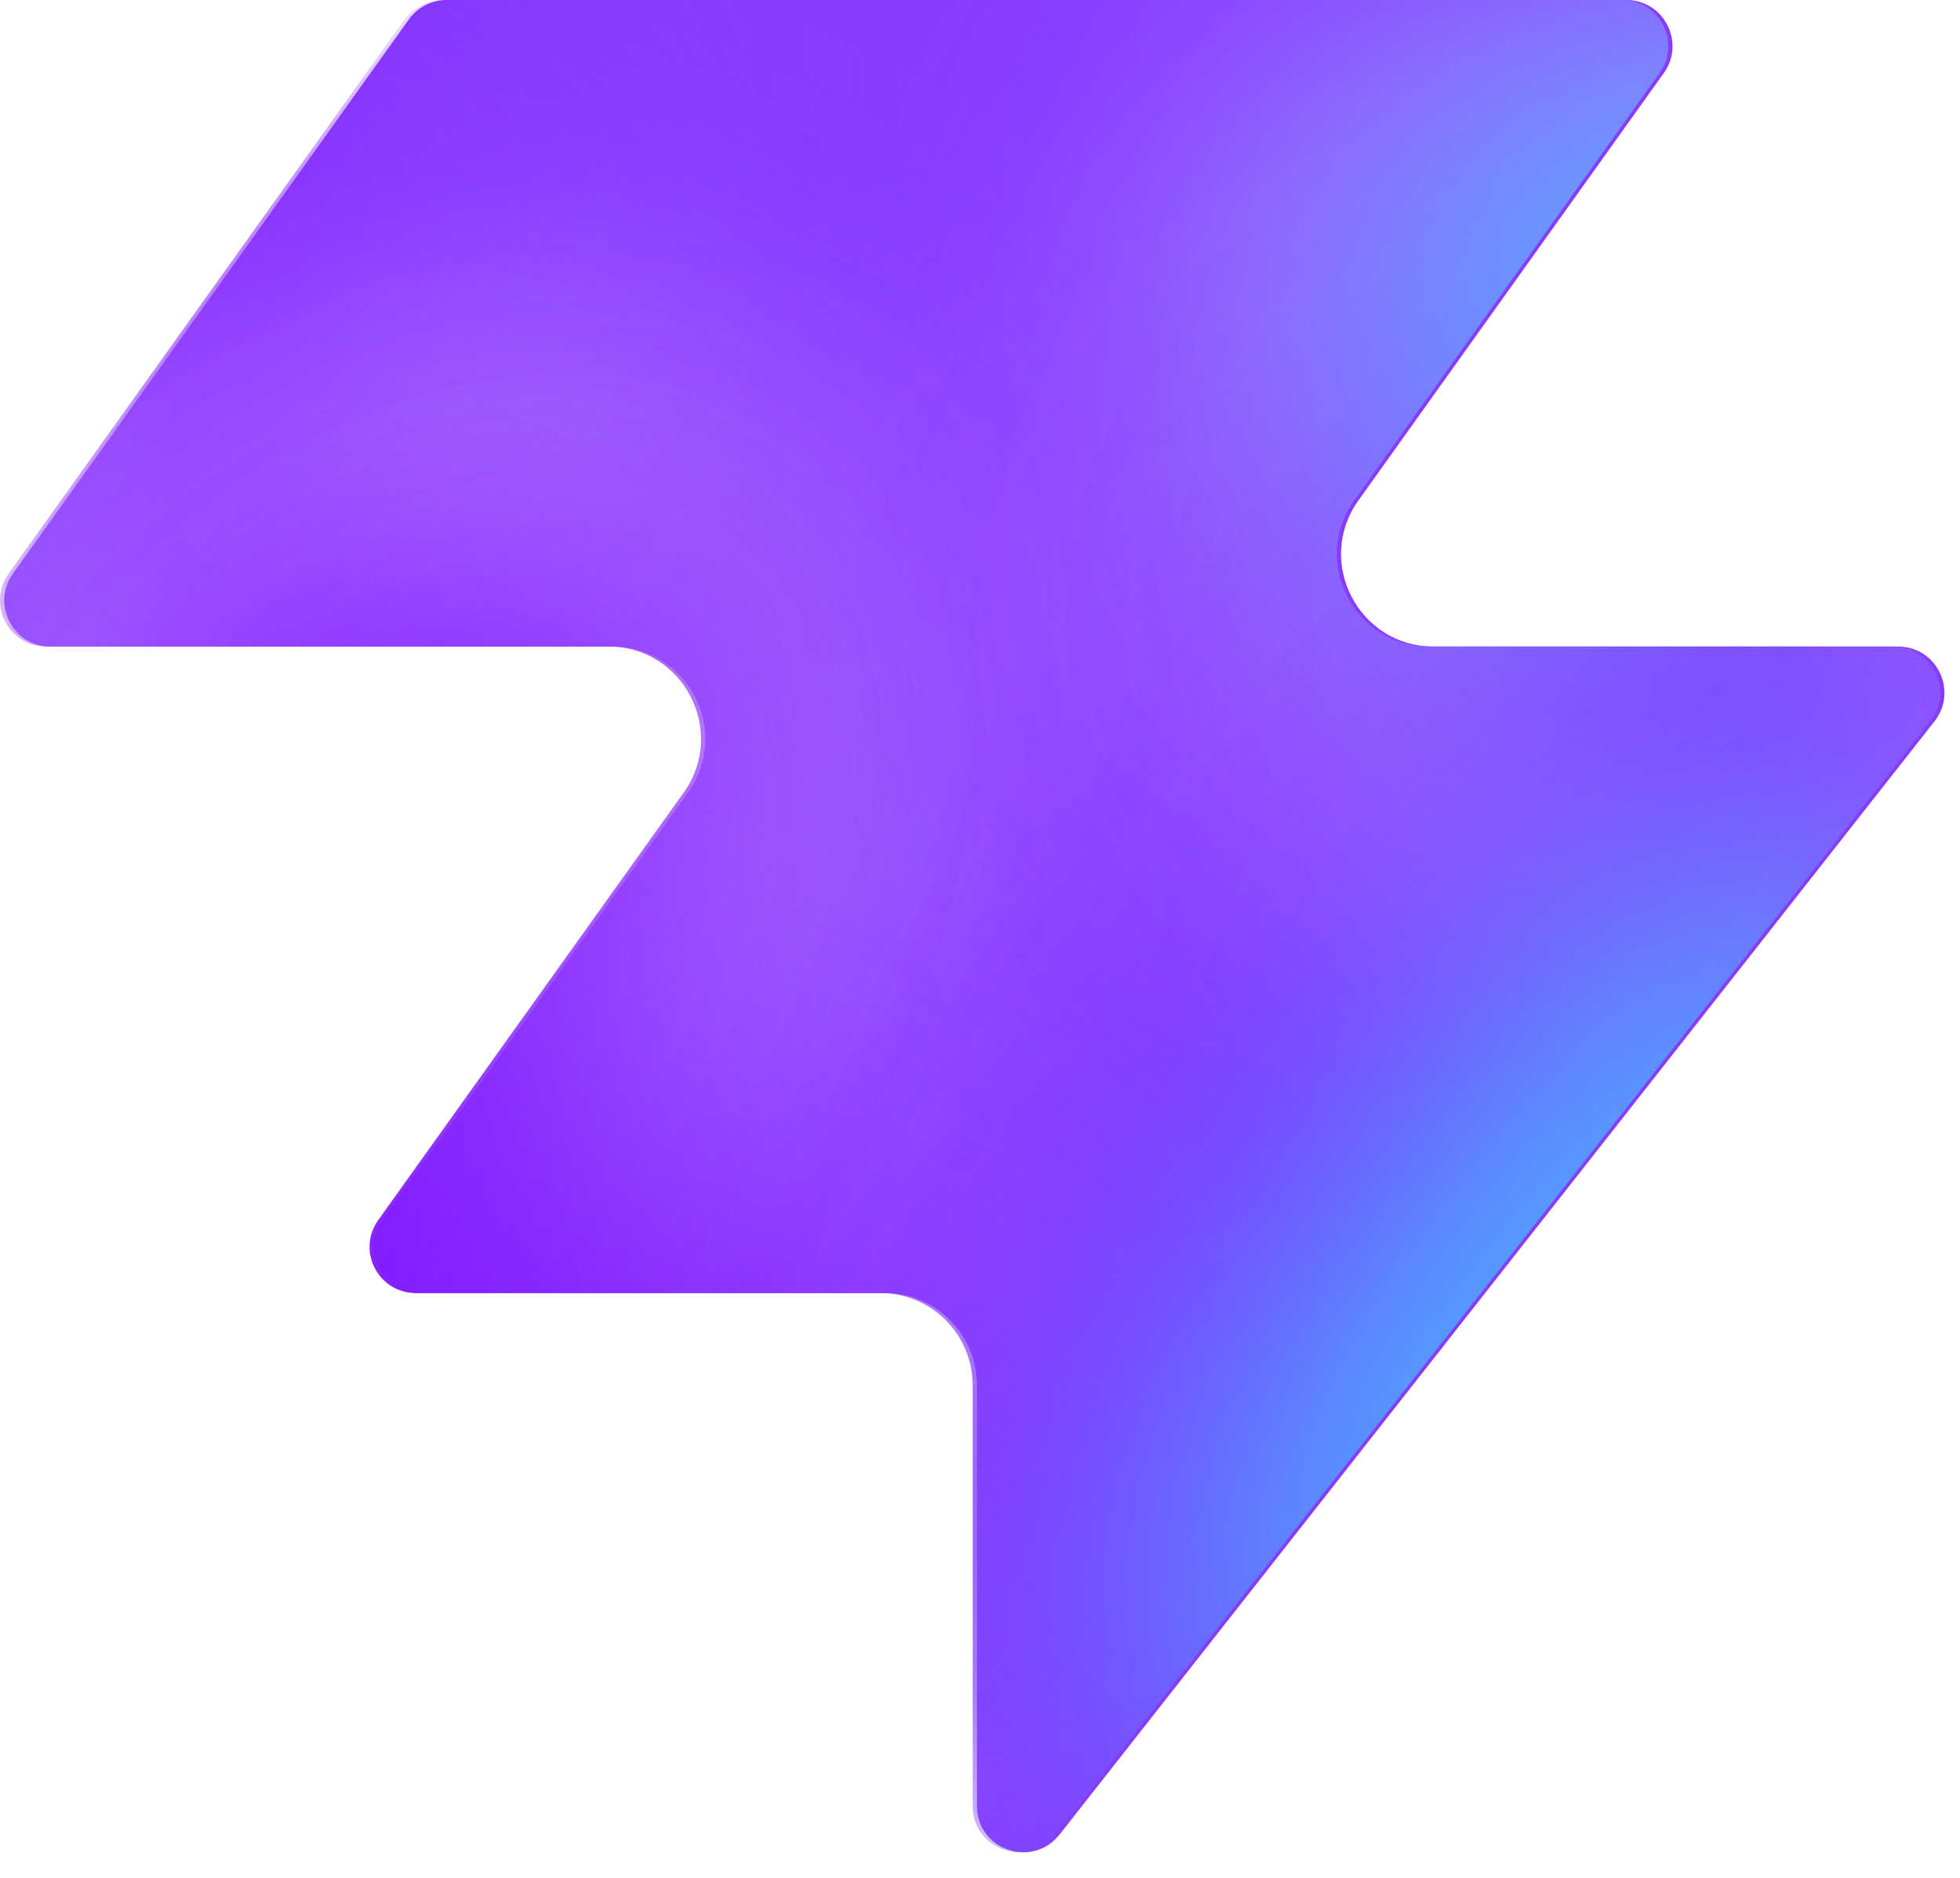
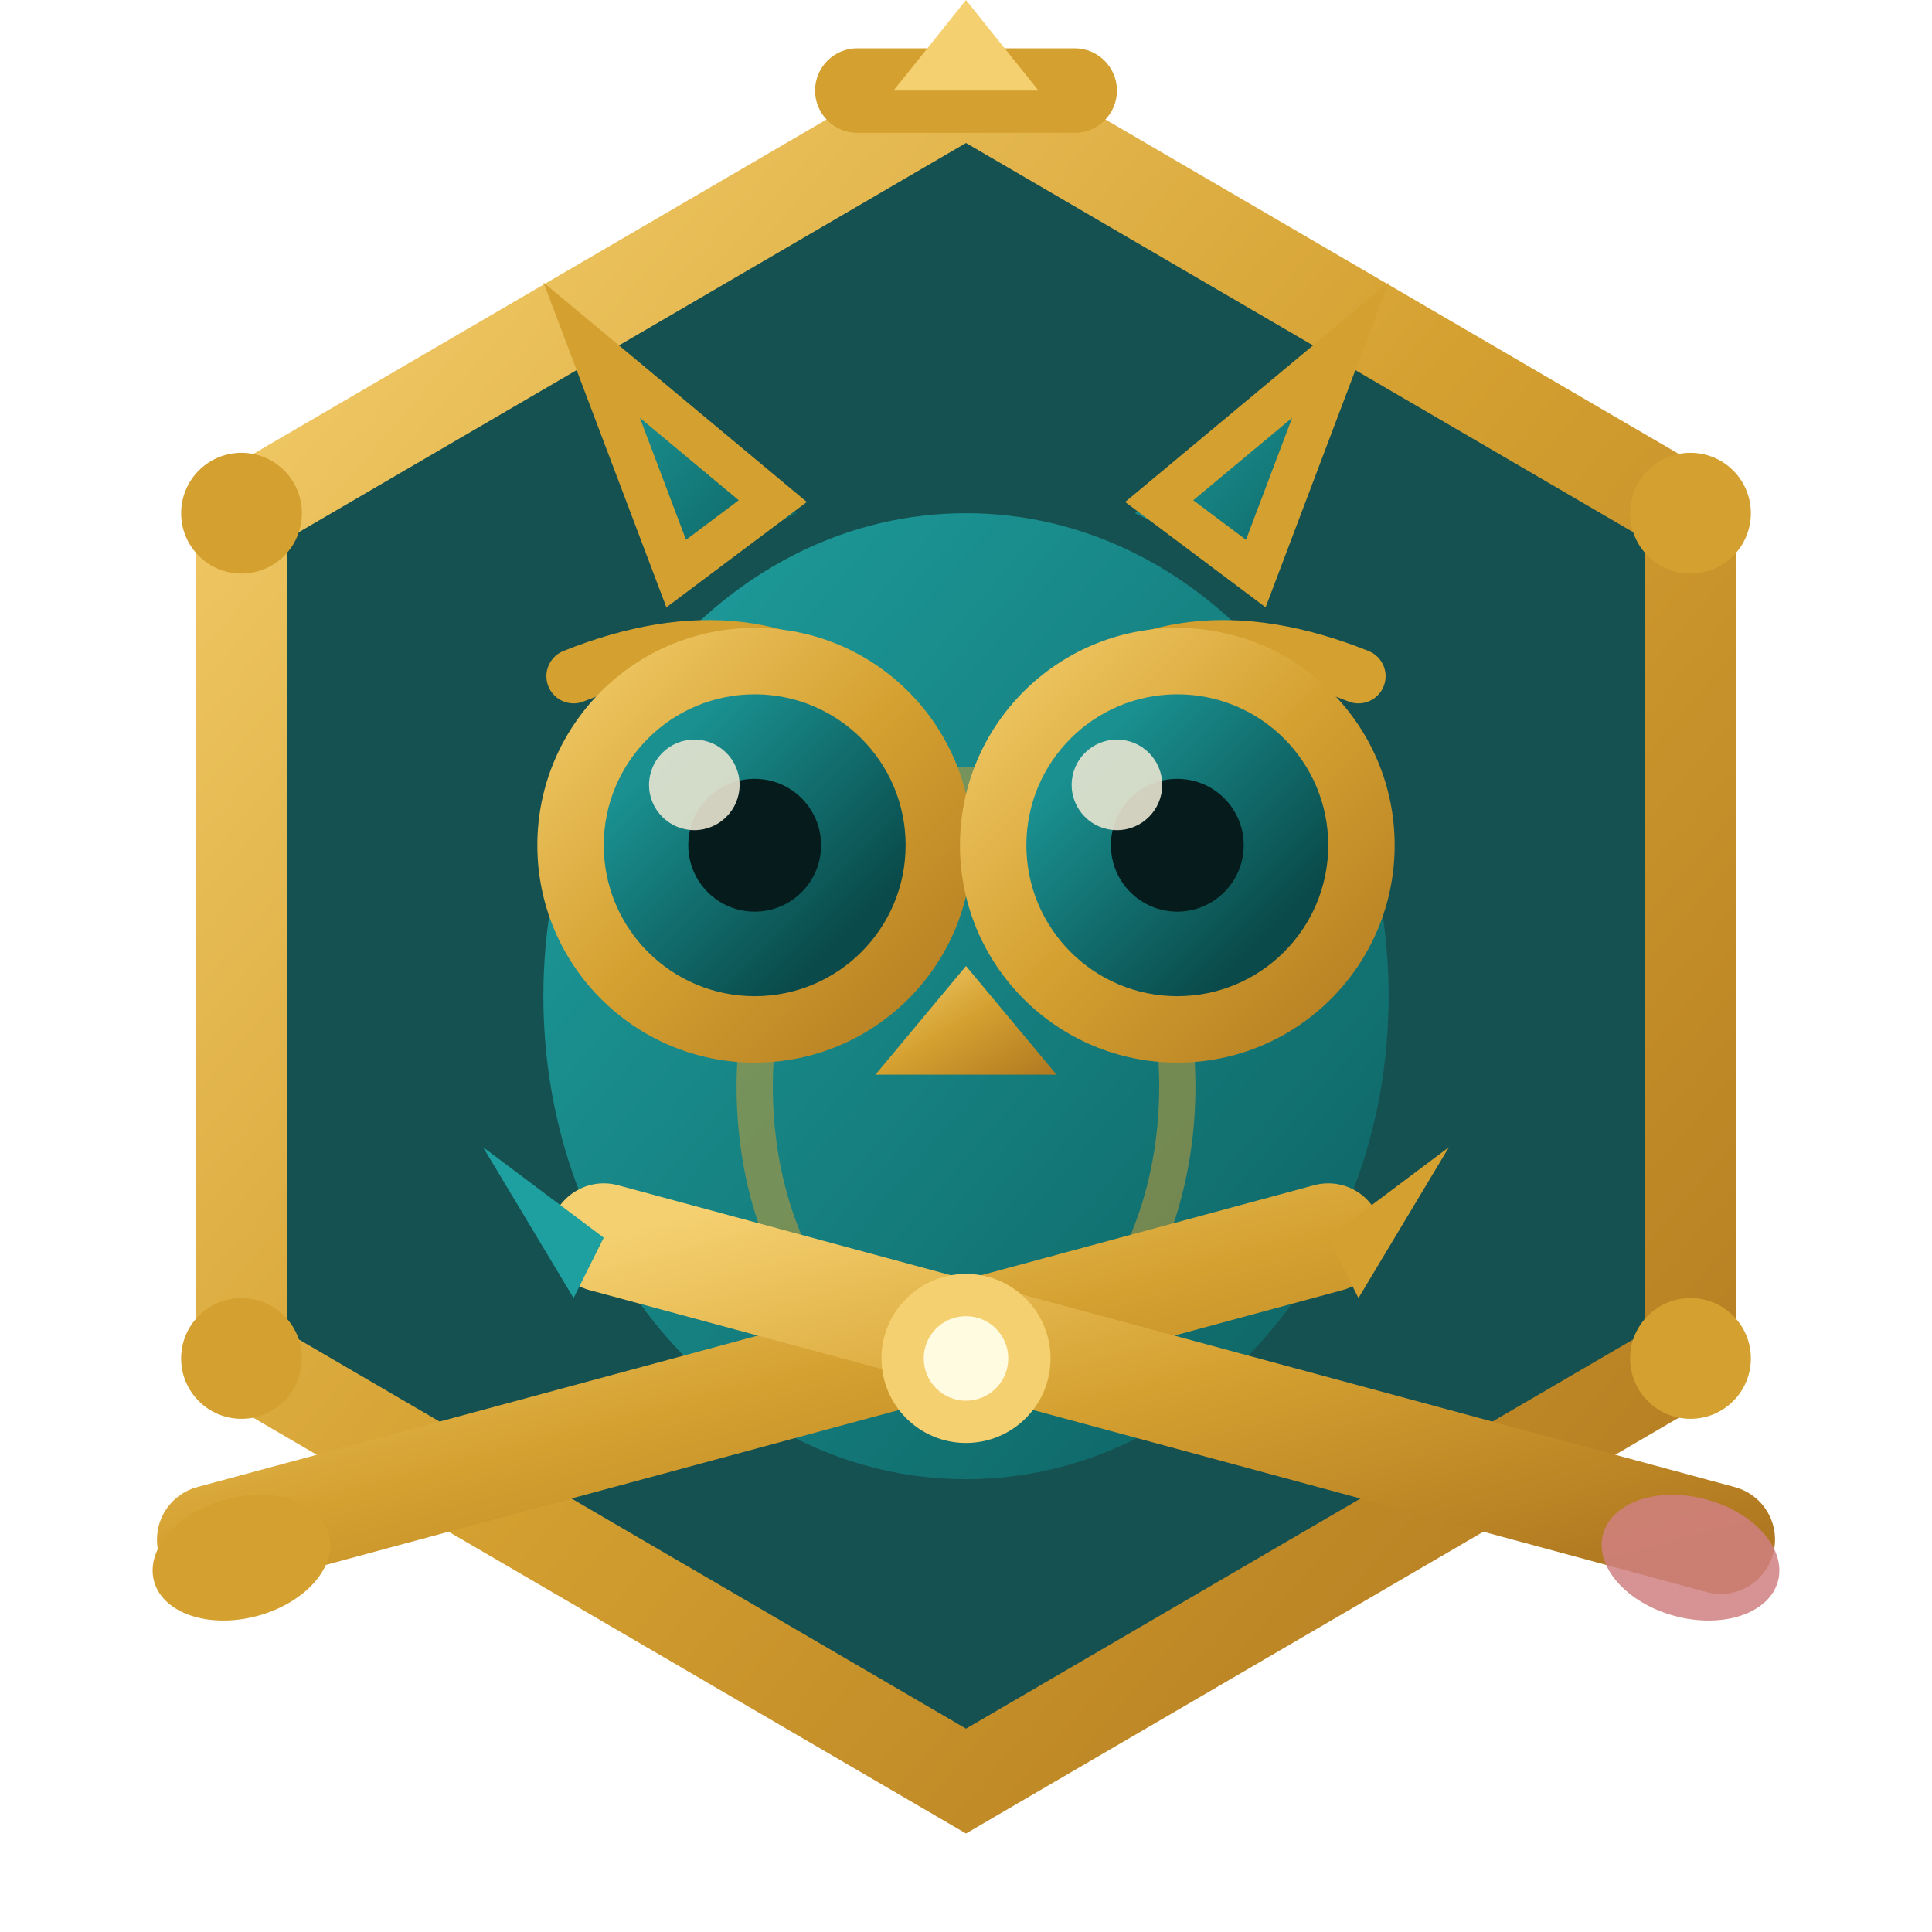
- <svg xmlns="http://www.w3.org/2000/svg" width="48" height="46" fill="none" viewBox="0 0 48 46">
-   <path fill="#863bff" d="M25.946 44.938c-.664.845-2.021.375-2.021-.698V33.937a2.26 2.26 0 0 0-2.262-2.262H10.287c-.92 0-1.456-1.04-.92-1.788l7.48-10.471c1.07-1.497 0-3.578-1.842-3.578H1.237c-.92 0-1.456-1.04-.92-1.788L10.013.474c.214-.297.556-.474.92-.474h28.894c.92 0 1.456 1.04.92 1.788l-7.48 10.471c-1.07 1.498 0 3.579 1.842 3.579h11.377c.943 0 1.473 1.088.89 1.83L25.947 44.94z" style="fill:#863bff;fill:color(display-p3 .525 .23 1);fill-opacity:1" />
-   <mask id="a" width="48" height="46" x="0" y="0" maskUnits="userSpaceOnUse" style="mask-type:alpha">
-     <path fill="#000" d="M25.842 44.938c-.664.844-2.021.375-2.021-.698V33.937a2.26 2.26 0 0 0-2.262-2.262H10.183c-.92 0-1.456-1.04-.92-1.788l7.48-10.471c1.07-1.498 0-3.579-1.842-3.579H1.133c-.92 0-1.456-1.04-.92-1.787L9.91.473c.214-.297.556-.474.92-.474h28.894c.92 0 1.456 1.04.92 1.788l-7.48 10.471c-1.07 1.498 0 3.578 1.842 3.578h11.377c.943 0 1.473 1.088.89 1.832L25.843 44.94z" style="fill:#000;fill-opacity:1" />
-   </mask>
-   <g mask="url(#a)">
-     <g filter="url(#b)">
-       <ellipse cx="5.508" cy="14.704" fill="#ede6ff" rx="5.508" ry="14.704" style="fill:#ede6ff;fill:color(display-p3 .927 .903 1);fill-opacity:1" transform="matrix(.00324 1 1 -.00324 -4.47 31.516)" />
-     </g>
-     <g filter="url(#c)">
-       <ellipse cx="10.399" cy="29.851" fill="#ede6ff" rx="10.399" ry="29.851" style="fill:#ede6ff;fill:color(display-p3 .927 .903 1);fill-opacity:1" transform="matrix(.00324 1 1 -.00324 -39.328 7.883)" />
-     </g>
-     <g filter="url(#d)">
-       <ellipse cx="5.508" cy="30.487" fill="#7e14ff" rx="5.508" ry="30.487" style="fill:#7e14ff;fill:color(display-p3 .492 .077 1);fill-opacity:1" transform="rotate(89.814 -25.913 -14.639)scale(1 -1)" />
-     </g>
-     <g filter="url(#e)">
-       <ellipse cx="5.508" cy="30.599" fill="#7e14ff" rx="5.508" ry="30.599" style="fill:#7e14ff;fill:color(display-p3 .492 .077 1);fill-opacity:1" transform="rotate(89.814 -32.644 -3.334)scale(1 -1)" />
-     </g>
-     <g filter="url(#f)">
-       <ellipse cx="5.508" cy="30.599" fill="#7e14ff" rx="5.508" ry="30.599" style="fill:#7e14ff;fill:color(display-p3 .492 .077 1);fill-opacity:1" transform="matrix(.00324 1 1 -.00324 -34.34 30.47)" />
-     </g>
-     <g filter="url(#g)">
-       <ellipse cx="14.072" cy="22.078" fill="#ede6ff" rx="14.072" ry="22.078" style="fill:#ede6ff;fill:color(display-p3 .927 .903 1);fill-opacity:1" transform="rotate(93.35 24.506 48.493)scale(-1 1)" />
-     </g>
-     <g filter="url(#h)">
-       <ellipse cx="3.47" cy="21.501" fill="#7e14ff" rx="3.47" ry="21.501" style="fill:#7e14ff;fill:color(display-p3 .492 .077 1);fill-opacity:1" transform="rotate(89.009 28.708 47.59)scale(-1 1)" />
-     </g>
-     <g filter="url(#i)">
-       <ellipse cx="3.47" cy="21.501" fill="#7e14ff" rx="3.47" ry="21.501" style="fill:#7e14ff;fill:color(display-p3 .492 .077 1);fill-opacity:1" transform="rotate(89.009 28.708 47.59)scale(-1 1)" />
-     </g>
-     <g filter="url(#j)">
-       <ellipse cx=".387" cy="8.972" fill="#7e14ff" rx="4.407" ry="29.108" style="fill:#7e14ff;fill:color(display-p3 .492 .077 1);fill-opacity:1" transform="rotate(39.51 .387 8.972)" />
-     </g>
-     <g filter="url(#k)">
-       <ellipse cx="47.523" cy="-6.092" fill="#7e14ff" rx="4.407" ry="29.108" style="fill:#7e14ff;fill:color(display-p3 .492 .077 1);fill-opacity:1" transform="rotate(37.892 47.523 -6.092)" />
-     </g>
-     <g filter="url(#l)">
-       <ellipse cx="41.412" cy="6.333" fill="#47bfff" rx="5.971" ry="9.665" style="fill:#47bfff;fill:color(display-p3 .28 .748 1);fill-opacity:1" transform="rotate(37.892 41.412 6.333)" />
-     </g>
-     <g filter="url(#m)">
-       <ellipse cx="-1.879" cy="38.332" fill="#7e14ff" rx="4.407" ry="29.108" style="fill:#7e14ff;fill:color(display-p3 .492 .077 1);fill-opacity:1" transform="rotate(37.892 -1.88 38.332)" />
-     </g>
-     <g filter="url(#n)">
-       <ellipse cx="-1.879" cy="38.332" fill="#7e14ff" rx="4.407" ry="29.108" style="fill:#7e14ff;fill:color(display-p3 .492 .077 1);fill-opacity:1" transform="rotate(37.892 -1.88 38.332)" />
-     </g>
-     <g filter="url(#o)">
-       <ellipse cx="35.651" cy="29.907" fill="#7e14ff" rx="4.407" ry="29.108" style="fill:#7e14ff;fill:color(display-p3 .492 .077 1);fill-opacity:1" transform="rotate(37.892 35.651 29.907)" />
-     </g>
-     <g filter="url(#p)">
-       <ellipse cx="38.418" cy="32.4" fill="#47bfff" rx="5.971" ry="15.297" style="fill:#47bfff;fill:color(display-p3 .28 .748 1);fill-opacity:1" transform="rotate(37.892 38.418 32.4)" />
-     </g>
-   </g>
+ <svg xmlns="http://www.w3.org/2000/svg" viewBox="0 0 32 32" width="32" height="32">
  <defs>
-     <filter id="b" width="60.045" height="41.654" x="-19.77" y="16.149" color-interpolation-filters="sRGB" filterUnits="userSpaceOnUse">
-       <feFlood flood-opacity="0" result="BackgroundImageFix" />
-       <feBlend in="SourceGraphic" in2="BackgroundImageFix" result="shape" />
-       <feGaussianBlur result="effect1_foregroundBlur_2002_17158" stdDeviation="7.659" />
-     </filter>
-     <filter id="c" width="90.34" height="51.437" x="-54.613" y="-7.533" color-interpolation-filters="sRGB" filterUnits="userSpaceOnUse">
-       <feFlood flood-opacity="0" result="BackgroundImageFix" />
-       <feBlend in="SourceGraphic" in2="BackgroundImageFix" result="shape" />
-       <feGaussianBlur result="effect1_foregroundBlur_2002_17158" stdDeviation="7.659" />
-     </filter>
-     <filter id="d" width="79.355" height="29.4" x="-49.64" y="2.03" color-interpolation-filters="sRGB" filterUnits="userSpaceOnUse">
-       <feFlood flood-opacity="0" result="BackgroundImageFix" />
-       <feBlend in="SourceGraphic" in2="BackgroundImageFix" result="shape" />
-       <feGaussianBlur result="effect1_foregroundBlur_2002_17158" stdDeviation="4.596" />
-     </filter>
-     <filter id="e" width="79.579" height="29.4" x="-45.045" y="20.029" color-interpolation-filters="sRGB" filterUnits="userSpaceOnUse">
-       <feFlood flood-opacity="0" result="BackgroundImageFix" />
-       <feBlend in="SourceGraphic" in2="BackgroundImageFix" result="shape" />
-       <feGaussianBlur result="effect1_foregroundBlur_2002_17158" stdDeviation="4.596" />
-     </filter>
-     <filter id="f" width="79.579" height="29.4" x="-43.513" y="21.178" color-interpolation-filters="sRGB" filterUnits="userSpaceOnUse">
-       <feFlood flood-opacity="0" result="BackgroundImageFix" />
-       <feBlend in="SourceGraphic" in2="BackgroundImageFix" result="shape" />
-       <feGaussianBlur result="effect1_foregroundBlur_2002_17158" stdDeviation="4.596" />
-     </filter>
-     <filter id="g" width="74.749" height="58.852" x="15.756" y="-17.901" color-interpolation-filters="sRGB" filterUnits="userSpaceOnUse">
-       <feFlood flood-opacity="0" result="BackgroundImageFix" />
-       <feBlend in="SourceGraphic" in2="BackgroundImageFix" result="shape" />
-       <feGaussianBlur result="effect1_foregroundBlur_2002_17158" stdDeviation="7.659" />
-     </filter>
-     <filter id="h" width="61.377" height="25.362" x="23.548" y="2.284" color-interpolation-filters="sRGB" filterUnits="userSpaceOnUse">
-       <feFlood flood-opacity="0" result="BackgroundImageFix" />
-       <feBlend in="SourceGraphic" in2="BackgroundImageFix" result="shape" />
-       <feGaussianBlur result="effect1_foregroundBlur_2002_17158" stdDeviation="4.596" />
-     </filter>
-     <filter id="i" width="61.377" height="25.362" x="23.548" y="2.284" color-interpolation-filters="sRGB" filterUnits="userSpaceOnUse">
-       <feFlood flood-opacity="0" result="BackgroundImageFix" />
-       <feBlend in="SourceGraphic" in2="BackgroundImageFix" result="shape" />
-       <feGaussianBlur result="effect1_foregroundBlur_2002_17158" stdDeviation="4.596" />
-     </filter>
-     <filter id="j" width="56.045" height="63.649" x="-27.636" y="-22.853" color-interpolation-filters="sRGB" filterUnits="userSpaceOnUse">
-       <feFlood flood-opacity="0" result="BackgroundImageFix" />
-       <feBlend in="SourceGraphic" in2="BackgroundImageFix" result="shape" />
-       <feGaussianBlur result="effect1_foregroundBlur_2002_17158" stdDeviation="4.596" />
-     </filter>
-     <filter id="k" width="54.814" height="64.646" x="20.116" y="-38.415" color-interpolation-filters="sRGB" filterUnits="userSpaceOnUse">
-       <feFlood flood-opacity="0" result="BackgroundImageFix" />
-       <feBlend in="SourceGraphic" in2="BackgroundImageFix" result="shape" />
-       <feGaussianBlur result="effect1_foregroundBlur_2002_17158" stdDeviation="4.596" />
-     </filter>
-     <filter id="l" width="33.541" height="35.313" x="24.641" y="-11.323" color-interpolation-filters="sRGB" filterUnits="userSpaceOnUse">
-       <feFlood flood-opacity="0" result="BackgroundImageFix" />
-       <feBlend in="SourceGraphic" in2="BackgroundImageFix" result="shape" />
-       <feGaussianBlur result="effect1_foregroundBlur_2002_17158" stdDeviation="4.596" />
-     </filter>
-     <filter id="m" width="54.814" height="64.646" x="-29.286" y="6.009" color-interpolation-filters="sRGB" filterUnits="userSpaceOnUse">
-       <feFlood flood-opacity="0" result="BackgroundImageFix" />
-       <feBlend in="SourceGraphic" in2="BackgroundImageFix" result="shape" />
-       <feGaussianBlur result="effect1_foregroundBlur_2002_17158" stdDeviation="4.596" />
-     </filter>
-     <filter id="n" width="54.814" height="64.646" x="-29.286" y="6.009" color-interpolation-filters="sRGB" filterUnits="userSpaceOnUse">
-       <feFlood flood-opacity="0" result="BackgroundImageFix" />
-       <feBlend in="SourceGraphic" in2="BackgroundImageFix" result="shape" />
-       <feGaussianBlur result="effect1_foregroundBlur_2002_17158" stdDeviation="4.596" />
-     </filter>
-     <filter id="o" width="54.814" height="64.646" x="8.244" y="-2.416" color-interpolation-filters="sRGB" filterUnits="userSpaceOnUse">
-       <feFlood flood-opacity="0" result="BackgroundImageFix" />
-       <feBlend in="SourceGraphic" in2="BackgroundImageFix" result="shape" />
-       <feGaussianBlur result="effect1_foregroundBlur_2002_17158" stdDeviation="4.596" />
-     </filter>
-     <filter id="p" width="39.409" height="43.623" x="18.713" y="10.588" color-interpolation-filters="sRGB" filterUnits="userSpaceOnUse">
-       <feFlood flood-opacity="0" result="BackgroundImageFix" />
-       <feBlend in="SourceGraphic" in2="BackgroundImageFix" result="shape" />
-       <feGaussianBlur result="effect1_foregroundBlur_2002_17158" stdDeviation="4.596" />
-     </filter>
+     <linearGradient id="fav-gold" x1="0%" y1="0%" x2="100%" y2="100%">
+       <stop offset="0%" style="stop-color:#f5d070" />
+       <stop offset="50%" style="stop-color:#d4a030" />
+       <stop offset="100%" style="stop-color:#b07820" />
+     </linearGradient>
+     <linearGradient id="fav-teal" x1="0%" y1="0%" x2="100%" y2="100%">
+       <stop offset="0%" style="stop-color:#1fa0a0" />
+       <stop offset="100%" style="stop-color:#0d6060" />
+     </linearGradient>
+     <linearGradient id="fav-eye" x1="20%" y1="20%" x2="80%" y2="80%">
+       <stop offset="0%" style="stop-color:#1a9090" />
+       <stop offset="100%" style="stop-color:#0a4a4a" />
+     </linearGradient>
  </defs>
+   <polygon points="16,1.5 28,8.5 28,22.5 16,29.5 4,22.5 4,8.5" fill="#0a4848" opacity="0.95" />
+   <polygon points="16,1.5 28,8.5 28,22.5 16,29.5 4,22.5 4,8.5" fill="none" stroke="url(#fav-gold)" stroke-width="1.5" />
+   <rect x="13.5" y="0.8" width="5" height="1.4" rx="0.7" fill="#d4a030" />
+   <polygon points="16,0 17.2,1.5 14.8,1.5" fill="#f5d070" />
+   <circle cx="4" cy="8.5" r="1" fill="#d4a030" />
+   <circle cx="28" cy="8.5" r="1" fill="#d4a030" />
+   <circle cx="4" cy="22.5" r="1" fill="#d4a030" />
+   <circle cx="28" cy="22.5" r="1" fill="#d4a030" />
+   <polygon points="11.2,9.5 9.5,5.5 13.2,8.5" fill="url(#fav-teal)" />
+   <polygon points="11.2,9.5 9.8,5.8 12.8,8.3" fill="none" stroke="#d4a030" stroke-width="0.7" />
+   <polygon points="20.8,9.5 22.5,5.5 18.8,8.5" fill="url(#fav-teal)" />
+   <polygon points="20.8,9.5 22.2,5.8 19.2,8.3" fill="none" stroke="#d4a030" stroke-width="0.7" />
+   <ellipse cx="16" cy="16.5" rx="7" ry="8" fill="url(#fav-teal)" />
+   <ellipse cx="16" cy="18" rx="3.5" ry="5" fill="none" stroke="#d4a030" stroke-width="0.6" opacity="0.5" />
+   <path d="M9.5,11.2 Q12.5,10 14.5,11.8" fill="none" stroke="#d4a030" stroke-width="0.9" stroke-linecap="round" />
+   <path d="M22.5,11.2 Q19.5,10 17.5,11.8" fill="none" stroke="#d4a030" stroke-width="0.9" stroke-linecap="round" />
+   <circle cx="12.5" cy="14" r="3.6" fill="url(#fav-gold)" />
+   <circle cx="19.5" cy="14" r="3.6" fill="url(#fav-gold)" />
+   <circle cx="12.5" cy="14" r="2.5" fill="url(#fav-eye)" />
+   <circle cx="19.5" cy="14" r="2.5" fill="url(#fav-eye)" />
+   <circle cx="12.5" cy="14" r="1.1" fill="#061c1c" />
+   <circle cx="19.5" cy="14" r="1.1" fill="#061c1c" />
+   <circle cx="11.5" cy="13" r="0.75" fill="#e8e4d0" opacity="0.9" />
+   <circle cx="18.5" cy="13" r="0.75" fill="#e8e4d0" opacity="0.9" />
+   <polygon points="16,16 14.5,17.8 17.5,17.8" fill="url(#fav-gold)" />
+   <line x1="3.5" y1="25.5" x2="22" y2="20.5" stroke="url(#fav-gold)" stroke-width="1.8" stroke-linecap="round" />
+   <polygon points="22,20.5 24,19 22.5,21.5" fill="#d4a030" />
+   <ellipse cx="4" cy="25.8" rx="1.5" ry="1" fill="#d4a030" transform="rotate(-15,4,25.8)" />
+   <line x1="28.5" y1="25.5" x2="10" y2="20.5" stroke="url(#fav-gold)" stroke-width="1.8" stroke-linecap="round" />
+   <polygon points="10,20.5 8,19 9.5,21.5" fill="#1fa0a0" />
+   <ellipse cx="28" cy="25.8" rx="1.5" ry="1" fill="#d08080" opacity="0.85" transform="rotate(15,28,25.8)" />
+   <circle cx="16" cy="22.5" r="1.4" fill="#f5d070" />
+   <circle cx="16" cy="22.5" r="0.7" fill="#fffbe0" />
</svg>
